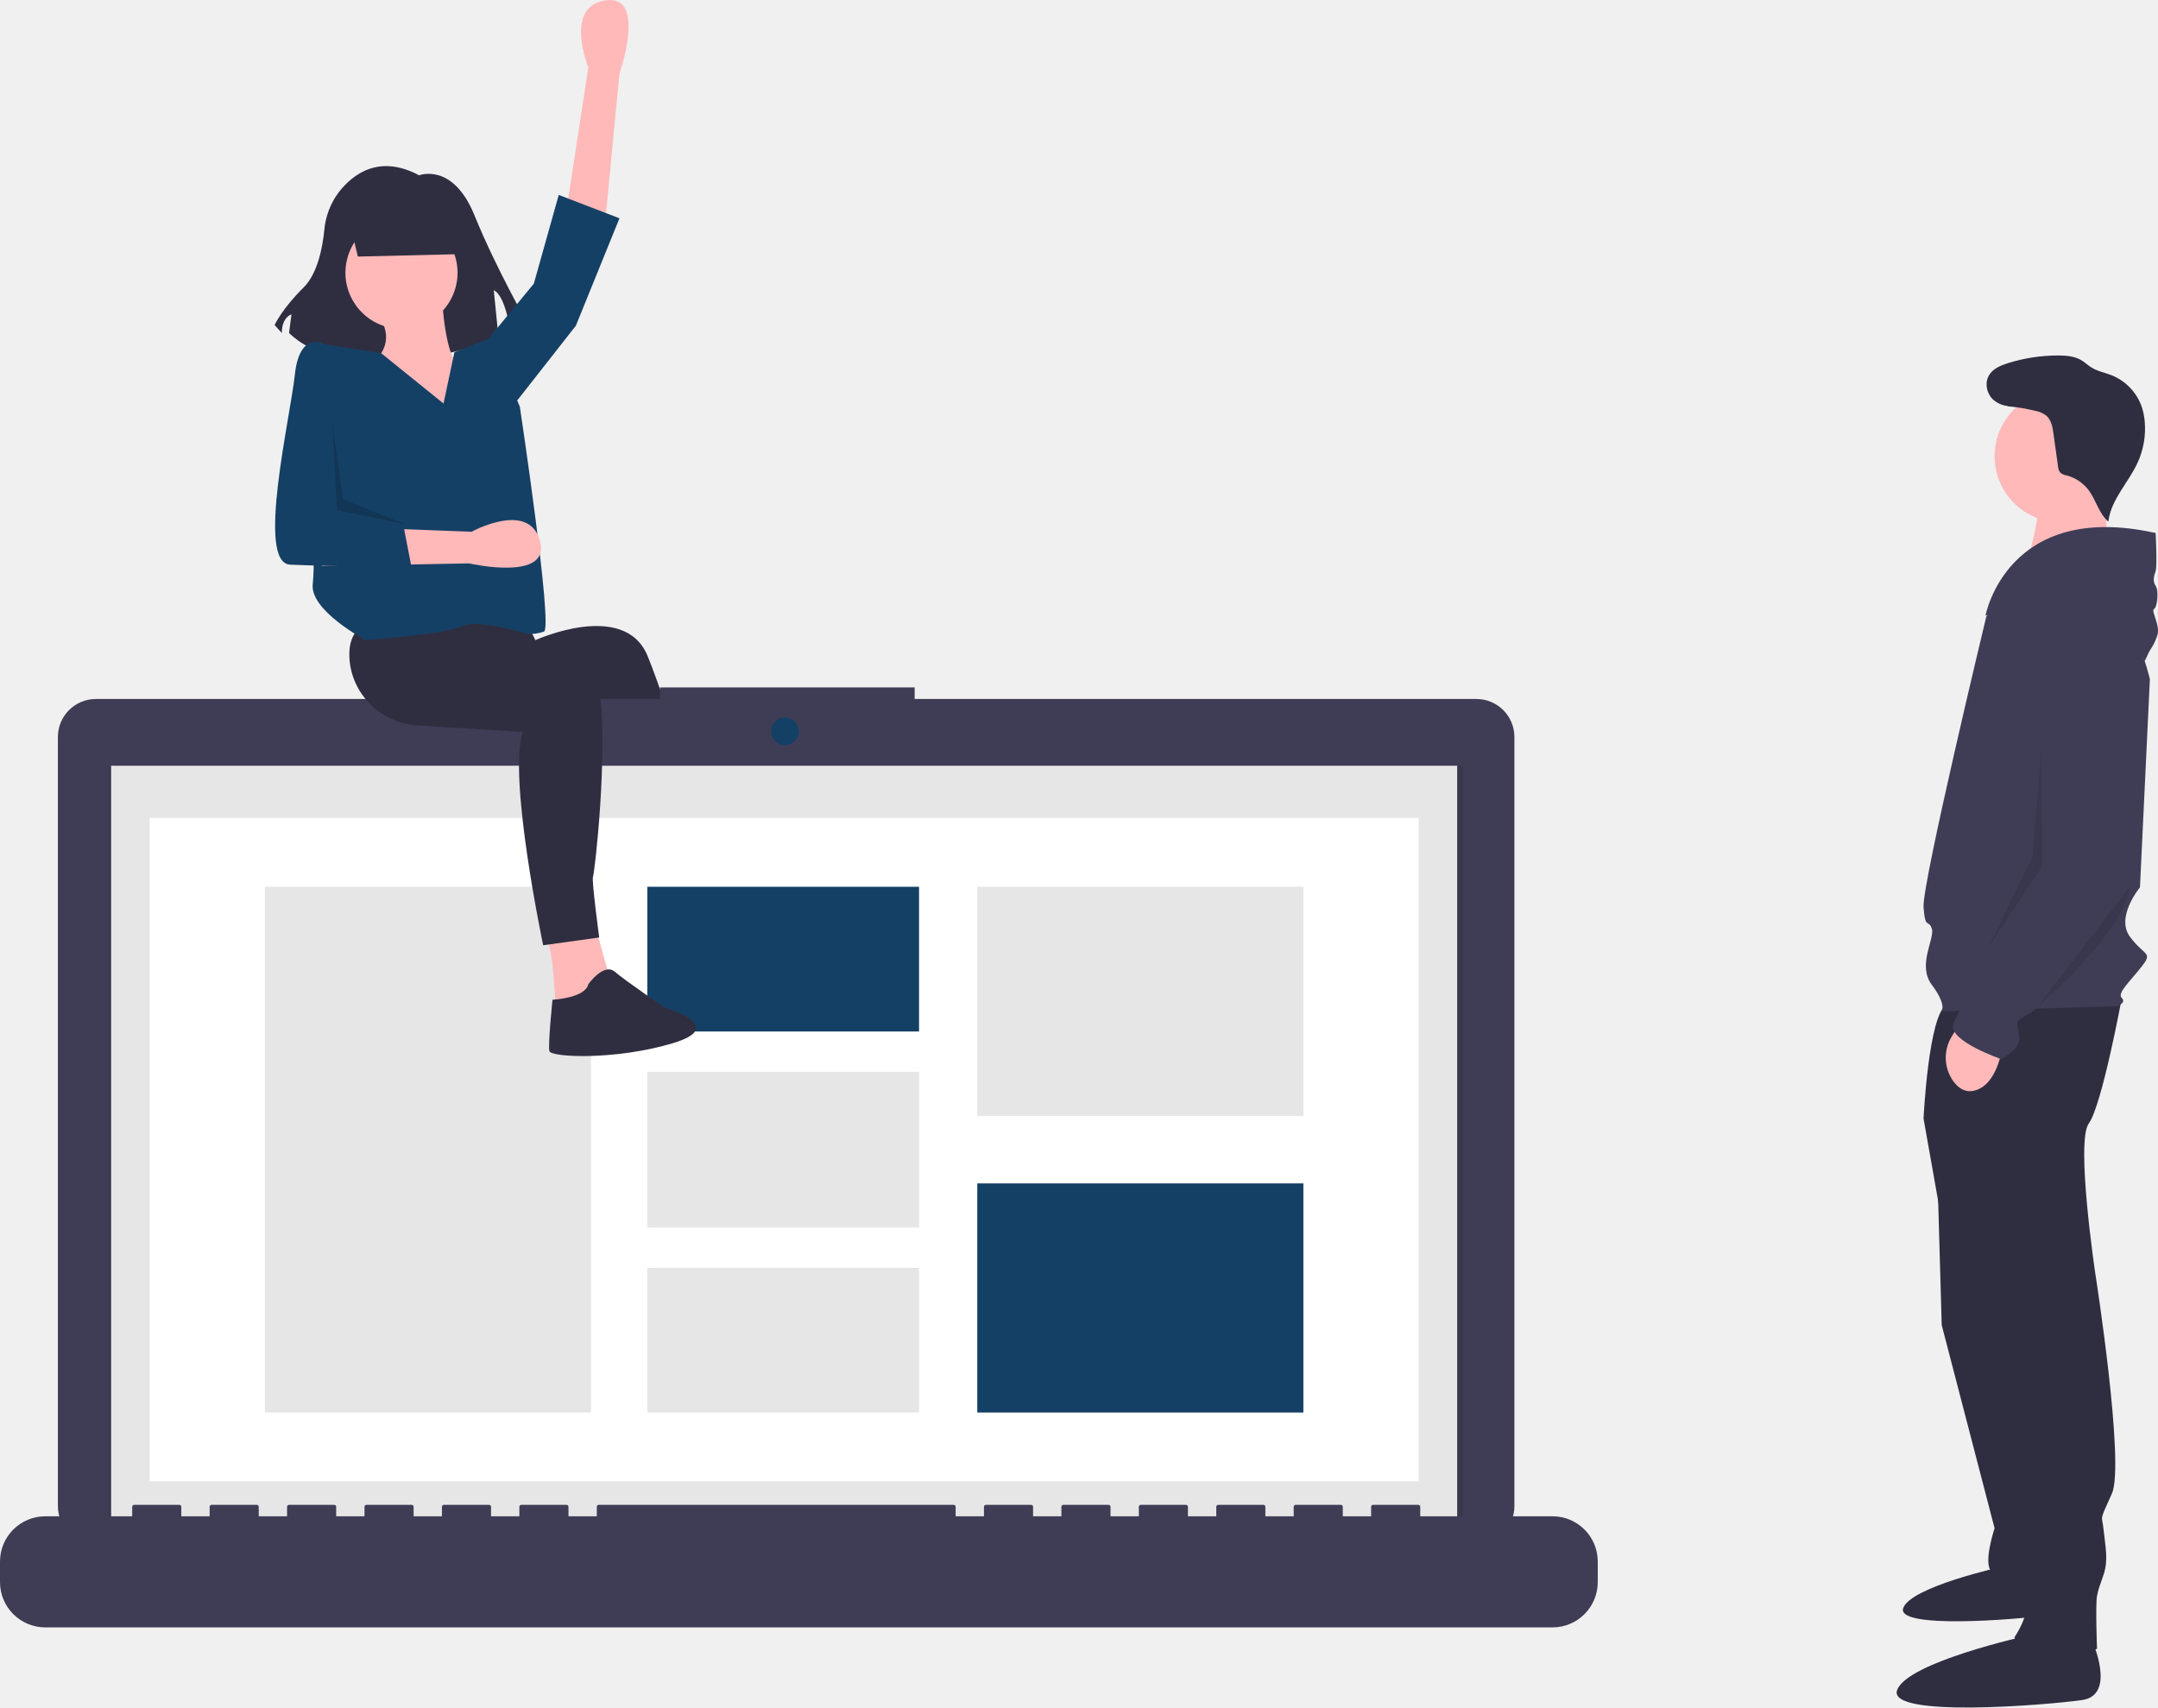
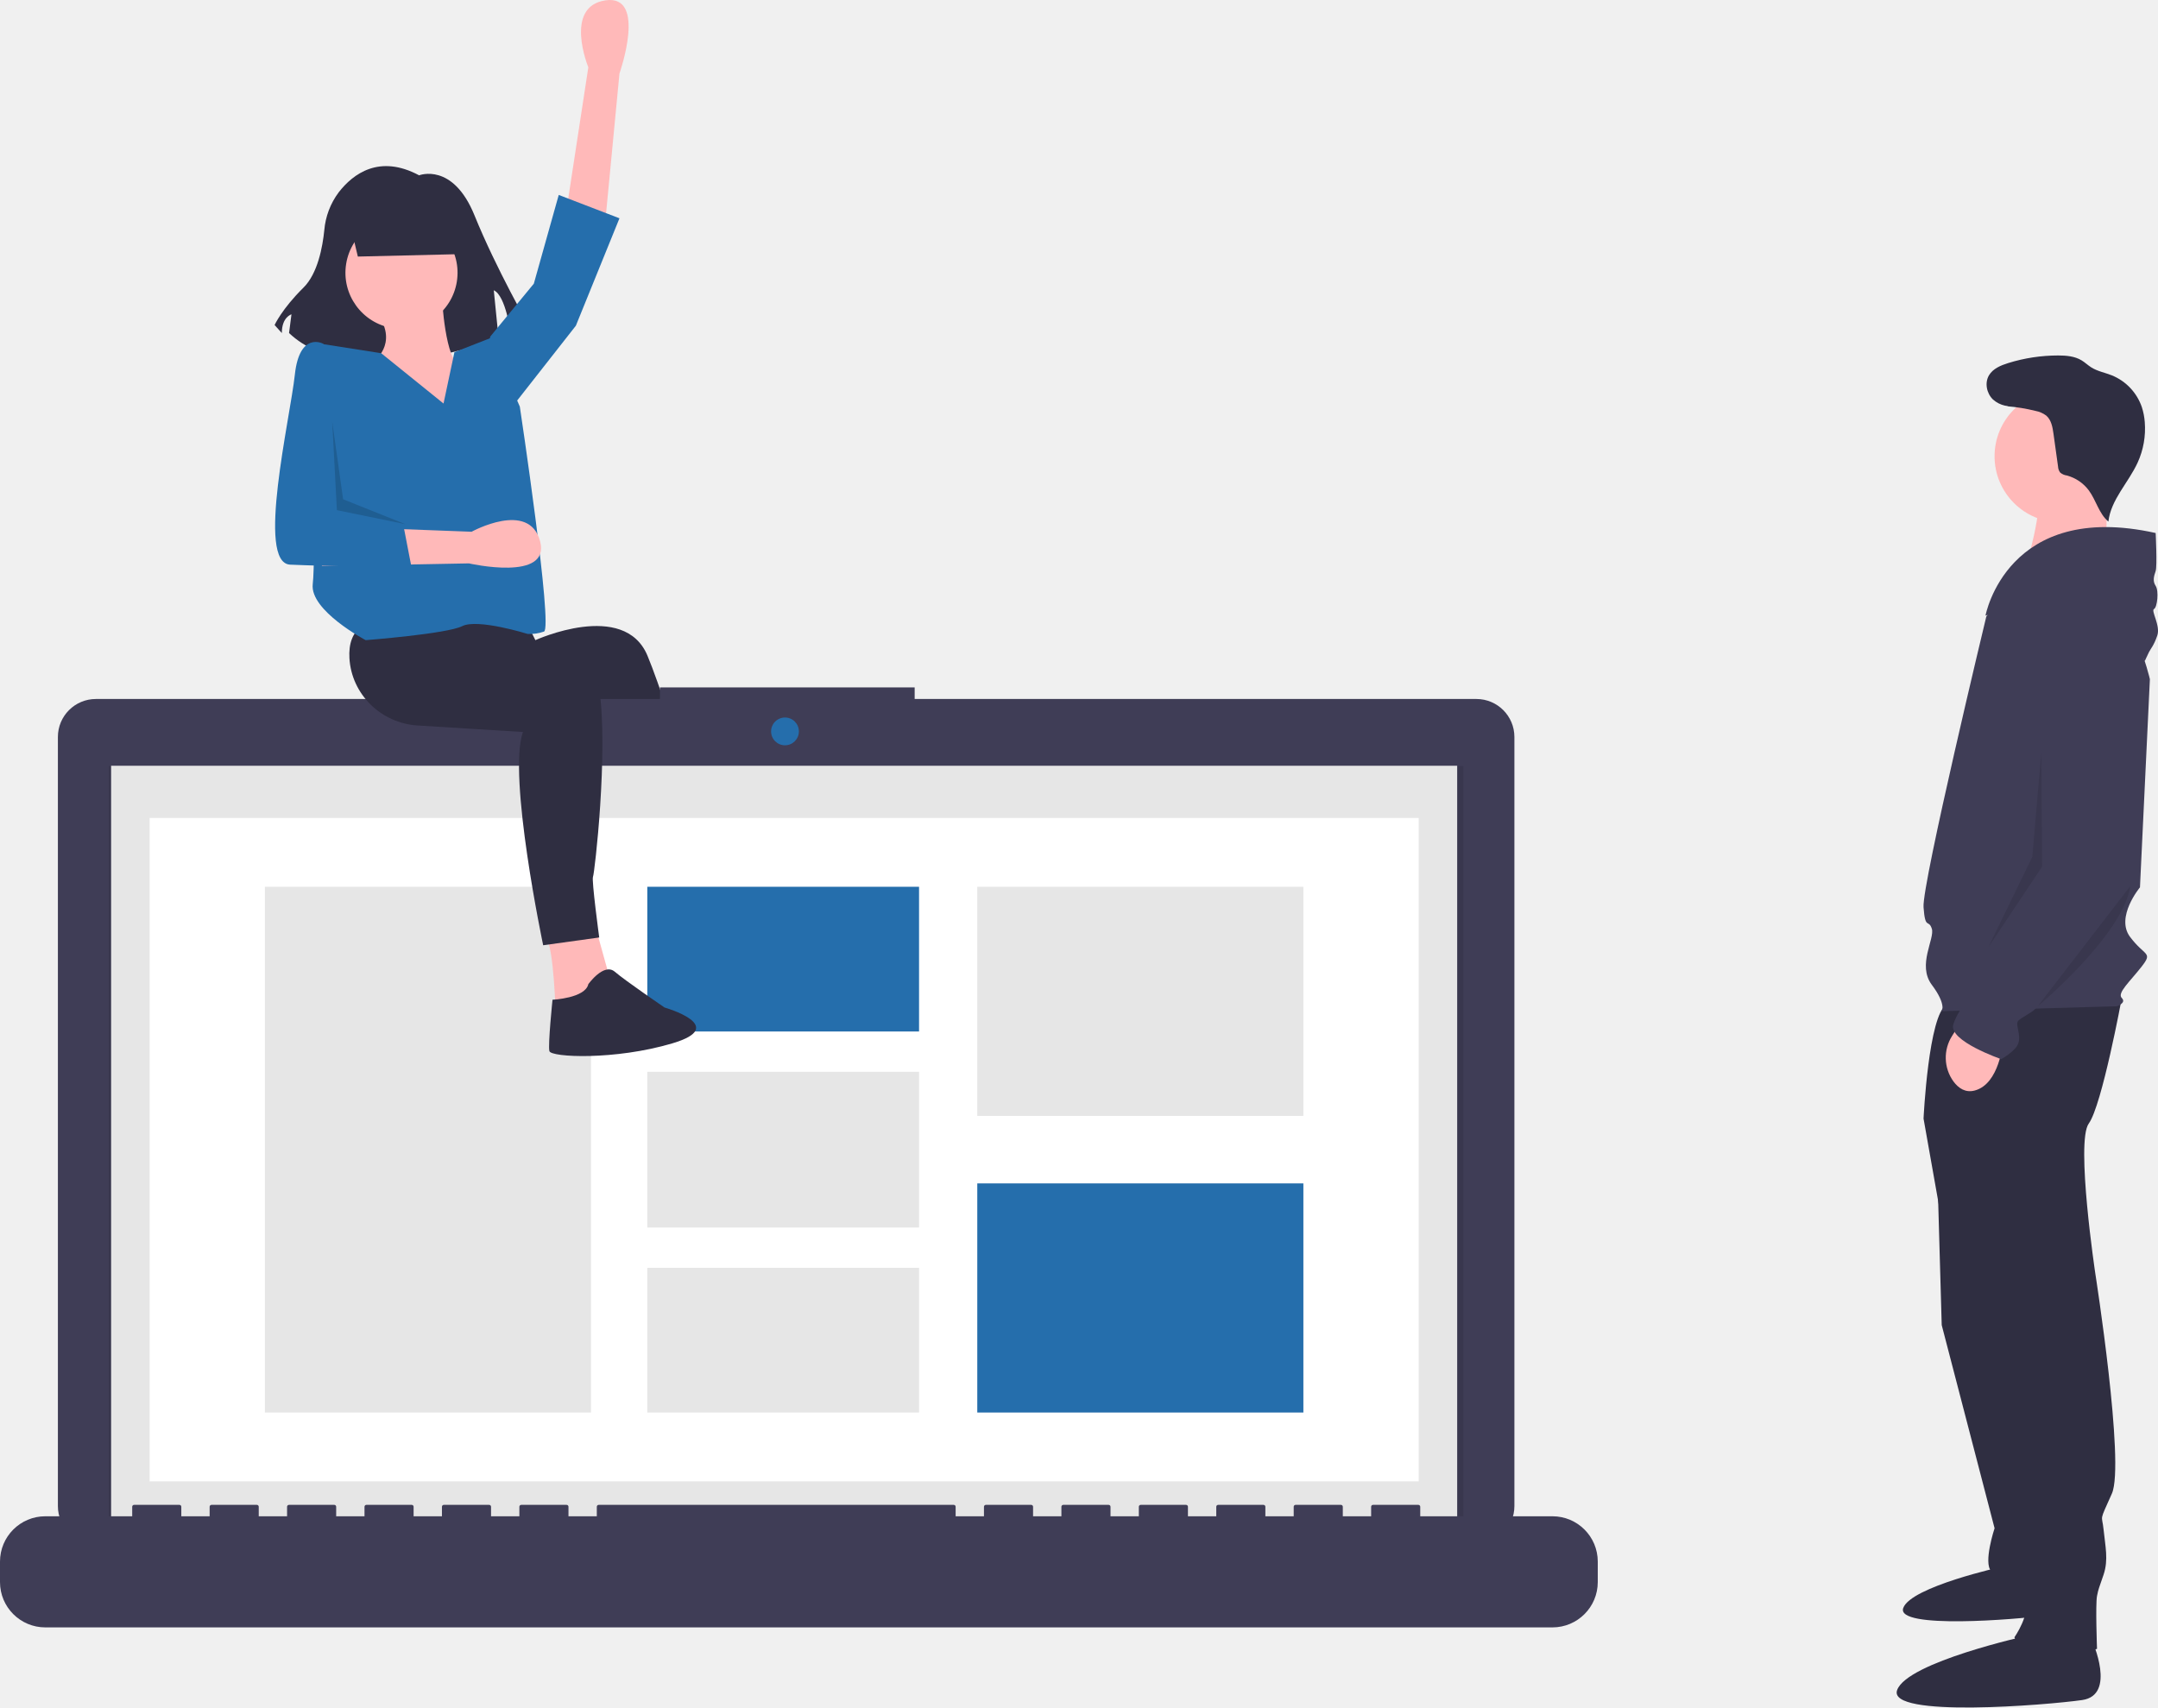
<svg xmlns="http://www.w3.org/2000/svg" id="ef801be8-9fb2-4433-98fc-7ef75631d0fc" data-name="Layer 1" width="881.389" height="697.508" viewBox="0 0 881.389 697.508">
  <polygon points="277.171 365.785 286.074 393.129 298.156 382.954 291.797 361.334 277.171 365.785" fill="#ffb9b9" />
  <path d="M322.014,350.661l3.179,42.605,76.944,1.908,33.703,76.944,18.441-7.631s-20.985-72.493-30.523-95.385-45.785-6.359-45.785-6.359l-3.18-6.359Z" transform="translate(-159.3053 -101.2459)" fill="#2f2e41" />
  <path d="M441.563,489.287s1.272,20.349,3.18,21.621,16.533-1.272,16.533-1.272,4.394.976,22.257-3.815c20.081-5.387-2.544-13.354-2.544-13.354s-14.626-9.539-20.985-13.99-10.81,5.087-10.81,5.087C450.466,487.38,441.563,489.287,441.563,489.287Z" transform="translate(-159.3053 -101.2459)" fill="#2f2e41" />
  <path d="M950.333,571.681l2.024,70.851L973.95,725.529s-4.723,14.17-1.35,17.544,18.894,9.447,18.894,9.447L978.674,575.729Z" transform="translate(-159.3053 -101.2459)" fill="#2f2e41" />
  <path d="M997.213,742.727s7.7,16.941-3.08,18.481-60.576,5.647-57.496-3.08S977.192,741.187,977.192,741.187Z" transform="translate(-159.3053 -101.2459)" fill="#2f2e41" />
  <path d="M1025.908,508.927s-8.097,43.86-13.495,51.283,2.699,61.404,2.699,61.404,12.146,77.599,6.748,89.745-4.049,8.097-3.374,14.845,2.024,12.146,0,18.219-2.024,5.398-2.699,8.772,0,21.593,0,21.593-29.015,10.122-33.739-4.723c0,0,6.748-9.447,4.723-16.869a89.865,89.865,0,0,1-3.374-22.942V716.082l-31.04-116.061-7.422-41.836s2.024-42.511,9.447-46.559S1025.908,508.927,1025.908,508.927Z" transform="translate(-159.3053 -101.2459)" fill="#2f2e41" />
  <path d="M1013.762,771.414s10.122,22.268-4.049,24.292-79.623,7.422-75.575-4.049,53.307-22.268,53.307-22.268Z" transform="translate(-159.3053 -101.2459)" fill="#2f2e41" />
  <circle cx="841.629" cy="186.383" r="26.991" fill="#ffb9b9" />
  <path d="M1019.901,299.557l-.502,34.469-33.091.112s8.398-26.983,4.637-32.626S1019.901,299.557,1019.901,299.557Z" transform="translate(-159.3053 -101.2459)" fill="#ffb9b9" />
  <path d="M970.576,353.054s23.617-30.365,41.836-17.544,24.967,43.185,24.967,43.185l-4.049,85.021s-10.122,12.146-4.049,20.243,9.447,6.073,4.723,12.146-10.122,10.796-8.097,12.821-2.024,3.374-2.024,3.374l-71.526,2.024s2.024-2.699-4.049-10.796,1.35-18.894,0-22.942-2.699.675-3.374-8.772S970.576,353.054,970.576,353.054Z" transform="translate(-159.3053 -101.2459)" fill="#3f3d56" />
  <path d="M977.324,527.146s-1.35,16.869-11.471,19.568c-3.796,1.012-6.642-.917-8.718-3.724a16.571,16.571,0,0,1-.53-18.592l2.5-4Z" transform="translate(-159.3053 -101.2459)" fill="#ffb9b9" />
  <path d="M1039.741,318.978s.675,13.495,0,15.52-1.35,4.049,0,6.073.675,8.772-.675,9.447,2.699,6.748,1.35,10.796-2.699,5.398-3.374,6.748-1.762,3.767-1.762,3.767-19.831-42.23-36.026-32.108-29.015,13.495-29.015,13.495S979.011,305.483,1039.741,318.978Z" transform="translate(-159.3053 -101.2459)" fill="#3f3d56" />
  <path d="M1010.388,350.355s21.593,2.024,20.243,30.365,2.024,72.875,2.024,72.875-37.113,56.681-43.185,60.73-6.748,3.374-6.073,6.748,1.35,6.073-1.35,8.772a23.299,23.299,0,0,1-5.398,4.049s-21.593-7.422-19.568-14.17,11.471-17.544,11.471-17.544,16.195-26.316,16.869-30.365.675-3.374,2.699-5.398,7.422-10.122,7.422-14.17V439.425l-5.657-68.514a19.862,19.862,0,0,1,5.268-15.382C998.365,352.169,1003.218,349.495,1010.388,350.355Z" transform="translate(-159.3053 -101.2459)" fill="#3f3d56" />
  <path d="M983.527,266.814a10.998,10.998,0,0,1-10.191-2.333c-2.638-2.506-3.524-6.849-1.647-9.966,1.621-2.692,4.773-4.008,7.772-4.944a68.809,68.809,0,0,1,20.436-3.117c3.304-.001,6.754.281,9.581,1.99,1.399.846,2.584,2.008,3.967,2.879,2.543,1.603,5.597,2.135,8.389,3.248a21.52,21.52,0,0,1,12.264,12.988,25.931,25.931,0,0,1,1.192,6.1,33.425,33.425,0,0,1-2.916,16.568c-3.765,8.21-10.931,15.113-11.944,24.088-3.857-3.238-4.988-8.67-7.976-12.725a16.498,16.498,0,0,0-9.007-6.113,5.244,5.244,0,0,1-2.727-1.219,4.518,4.518,0,0,1-.854-2.458l-1.852-13.334c-.377-2.714-.886-5.679-2.968-7.46a10.555,10.555,0,0,0-4.422-1.919,71.316,71.316,0,0,0-11.542-1.882" transform="translate(-159.3053 -101.2459)" fill="#2f2e41" />
  <path d="M1029.374,463.234l-37.879,49.157S1026.374,483.234,1029.374,463.234Z" transform="translate(-159.3053 -101.2459)" opacity="0.1" style="isolation:isolate" />
  <polygon points="833.709 307.563 834.068 353.988 812.068 386.988 830.068 349.988 833.709 307.563" opacity="0.1" style="isolation:isolate" />
  <path d="M762.312,386.779H532.88V382.05H428.847v4.729h-230.378a15.519,15.519,0,0,0-15.519,15.519V716.461a15.519,15.519,0,0,0,15.519,15.519H762.312a15.519,15.519,0,0,0,15.519-15.519V402.298a15.519,15.519,0,0,0-15.519-15.519Z" transform="translate(-159.3053 -101.2459)" fill="#3f3d56" />
  <rect x="44.451" y="312.96" width="553.269" height="312.1" opacity="0.1" style="isolation:isolate" />
-   <circle cx="320.612" cy="298.774" r="5.675" fill="#154065" />
+   <circle cx="320.612" cy="298.774" r="5.675" fill="#256eac" />
  <rect x="45.38" y="312.804" width="549.775" height="311.985" fill="#e6e6e6" />
  <rect x="61.1" y="334.122" width="518.334" height="271.005" fill="#fff" />
  <rect x="108.198" y="362.241" width="133.187" height="214.767" fill="#e6e6e6" />
-   <rect x="264.376" y="362.241" width="110.989" height="59.117" fill="#154065" />
+   <rect x="264.376" y="362.241" width="110.989" height="59.117" fill="#256eac" />
  <rect x="264.376" y="437.821" width="110.989" height="63.607" fill="#e6e6e6" />
  <rect x="264.376" y="517.891" width="110.989" height="59.117" fill="#e6e6e6" />
  <rect x="399.149" y="362.241" width="133.187" height="93.594" fill="#e6e6e6" />
-   <rect x="399.149" y="483.414" width="133.187" height="93.594" fill="#154065" />
+   <rect x="399.149" y="483.414" width="133.187" height="93.594" fill="#256eac" />
  <path d="M793.366,720.632H739.371v-3.89a.771.771,0,0,0-.771-.771H720.087a.771.771,0,0,0-.771.771h0v3.89H707.745v-3.89a.771.771,0,0,0-.771-.771H688.461a.771.771,0,0,0-.771.771h0v3.89H676.119v-3.89a.771.771,0,0,0-.771-.771H656.835a.771.771,0,0,0-.771.771h0v3.89H644.493v-3.89a.771.771,0,0,0-.771-.771H625.209a.771.771,0,0,0-.771.771h0v3.89H612.867v-3.89a.771.771,0,0,0-.771-.771H593.583a.771.771,0,0,0-.771.771h0v3.89H581.241v-3.89a.771.771,0,0,0-.771-.771H561.957a.771.771,0,0,0-.771.771h0v3.89H549.615v-3.89a.771.771,0,0,0-.771-.771H403.828a.771.771,0,0,0-.771.771h0v3.89H391.486v-3.89a.771.771,0,0,0-.771-.771H372.202a.771.771,0,0,0-.771.771v3.89H359.86v-3.89a.771.771,0,0,0-.771-.771H340.576a.771.771,0,0,0-.771.771h0v3.89H328.234v-3.89a.771.771,0,0,0-.771-.771H308.95a.771.771,0,0,0-.771.771h0v3.89H296.608v-3.89a.771.771,0,0,0-.771-.771H277.324a.771.771,0,0,0-.771.771h0v3.89H264.982v-3.89a.771.771,0,0,0-.771-.771H245.698a.771.771,0,0,0-.771.771h0v3.89H233.356v-3.89a.771.771,0,0,0-.771-.771H214.072a.771.771,0,0,0-.771.771h0v3.89H177.818a18.513,18.513,0,0,0-18.513,18.513v8.371A18.513,18.513,0,0,0,177.818,766.028H793.366A18.513,18.513,0,0,0,811.879,747.516v-8.371A18.513,18.513,0,0,0,793.366,720.632Z" transform="translate(-159.3053 -101.2459)" fill="#3f3d56" />
  <path d="M297.648,179.8a30.081,30.081,0,0,0-5.889,15.463c-.686,6.821-2.683,17.73-8.494,23.464-8.854,8.736-11.805,15.289-11.805,15.289l2.951,3.276c0-6.552,3.935-7.644,3.935-7.644l-.984,7.644c26.561,25.117,85.586,2.184,85.586,2.184l-1.968-19.657c4.919,2.184,6.886,17.473,6.886,17.473l7.87-2.184s-13.773-24.025-22.626-45.866-22.626-16.381-22.626-16.381C314.253,164.185,303.532,172.23,297.648,179.8Z" transform="translate(-159.3053 -101.2459)" fill="#2f2e41" />
  <path d="M390.055,191.05l9.539-62.318s-10.174-24.8,6.995-27.344,5.723,29.887,5.723,29.887L406.589,191.05Z" transform="translate(-159.3053 -101.2459)" fill="#ffb9b9" />
  <path d="M382.425,484.2c3.18,5.087,3.815,31.159,3.815,31.159l22.257-13.99-6.359-22.892Z" transform="translate(-159.3053 -101.2459)" fill="#ffb9b9" />
  <path d="M351.265,347.482s-27.98,0-43.241,8.903c-4.905,2.862-6.329,8.023-6.002,13.709.854,14.856,12.987,26.588,27.839,27.507l43.025,2.661c-6.359,17.805,8.267,87.118,8.267,87.118l22.892-3.18s-3.18-23.528-2.544-24.8,6.359-50.872,2.544-76.944S348.086,367.195,348.086,367.195Z" transform="translate(-159.3053 -101.2459)" fill="#2f2e41" />
  <path d="M384.968,509.636s-1.908,18.441-1.272,20.985,26.708,3.815,50.236-3.18-3.179-14.626-3.179-14.626-15.898-10.81-20.349-14.626-10.81,5.087-10.81,5.087C398.322,509,384.968,509.636,384.968,509.636Z" transform="translate(-159.3053 -101.2459)" fill="#2f2e41" />
  <circle cx="323.286" cy="212.671" r="22.892" transform="matrix(0.16018, -0.98709, 0.98709, 0.16018, -97.72859, 396.4701)" fill="#ffb9b9" />
  <path d="M313.747,229.84c8.267,12.082-1.908,19.077-1.908,19.077l-4.451,33.067s47.693,4.451,55.959-1.908-9.539-27.344-15.898-29.251-7.631-27.98-7.631-27.98Z" transform="translate(-159.3053 -101.2459)" fill="#ffb9b9" />
-   <path d="M314.992,245.529l-25.091-3.925-2.862,27.026s1.272,60.411,0,71.221,21.621,22.892,21.621,22.892,33.067-2.544,39.426-5.723,26.708,3.179,26.708,3.179a17.195,17.195,0,0,0,6.677-.954c3.815-1.272-9.856-91.888-9.856-91.888L359.532,239.379l-14.626,5.723-4.451,20.985Z" transform="translate(-159.3053 -101.2459)" fill="#154065" />
-   <polygon points="209.766 165.476 235.202 133.045 253.007 89.168 228.207 79.63 218.032 115.876 200.227 137.497 199.591 141.312 209.766 165.476" fill="#154065" />
+   <path d="M314.992,245.529l-25.091-3.925-2.862,27.026s1.272,60.411,0,71.221,21.621,22.892,21.621,22.892,33.067-2.544,39.426-5.723,26.708,3.179,26.708,3.179a17.195,17.195,0,0,0,6.677-.954c3.815-1.272-9.856-91.888-9.856-91.888L359.532,239.379l-14.626,5.723-4.451,20.985Z" transform="translate(-159.3053 -101.2459)" fill="#256eac" />
+   <polygon points="209.766 165.476 235.202 133.045 253.007 89.168 228.207 79.63 218.032 115.876 200.227 137.497 199.591 141.312 209.766 165.476" fill="#256eac" />
  <path d="M288.92,316.089l62.999,2.371s23.478-12.936,27.963,3.832-29.04,9.093-29.04,9.093L290.805,332.515Z" transform="translate(-159.3053 -101.2459)" fill="#ffb9b9" />
-   <path d="M294.352,311.553l29.251,1.908,3.815,19.713s-35.61-.636-49.6-1.272,0-59.775,1.908-77.58,11.446-12.718,11.446-12.718l5.723,4.451Z" transform="translate(-159.3053 -101.2459)" fill="#154065" />
+   <path d="M294.352,311.553l29.251,1.908,3.815,19.713s-35.61-.636-49.6-1.272,0-59.775,1.908-77.58,11.446-12.718,11.446-12.718l5.723,4.451Z" transform="translate(-159.3053 -101.2459)" fill="#256eac" />
  <polygon points="140.135 203.948 165.571 214.123 137.591 208.399 135.683 172.153 140.135 203.948" opacity="0.15" style="isolation:isolate" />
  <polygon points="188.155 103.804 146.155 104.804 141.155 83.804 188.155 83.804 188.155 103.804" fill="#2f2e41" />
</svg>
